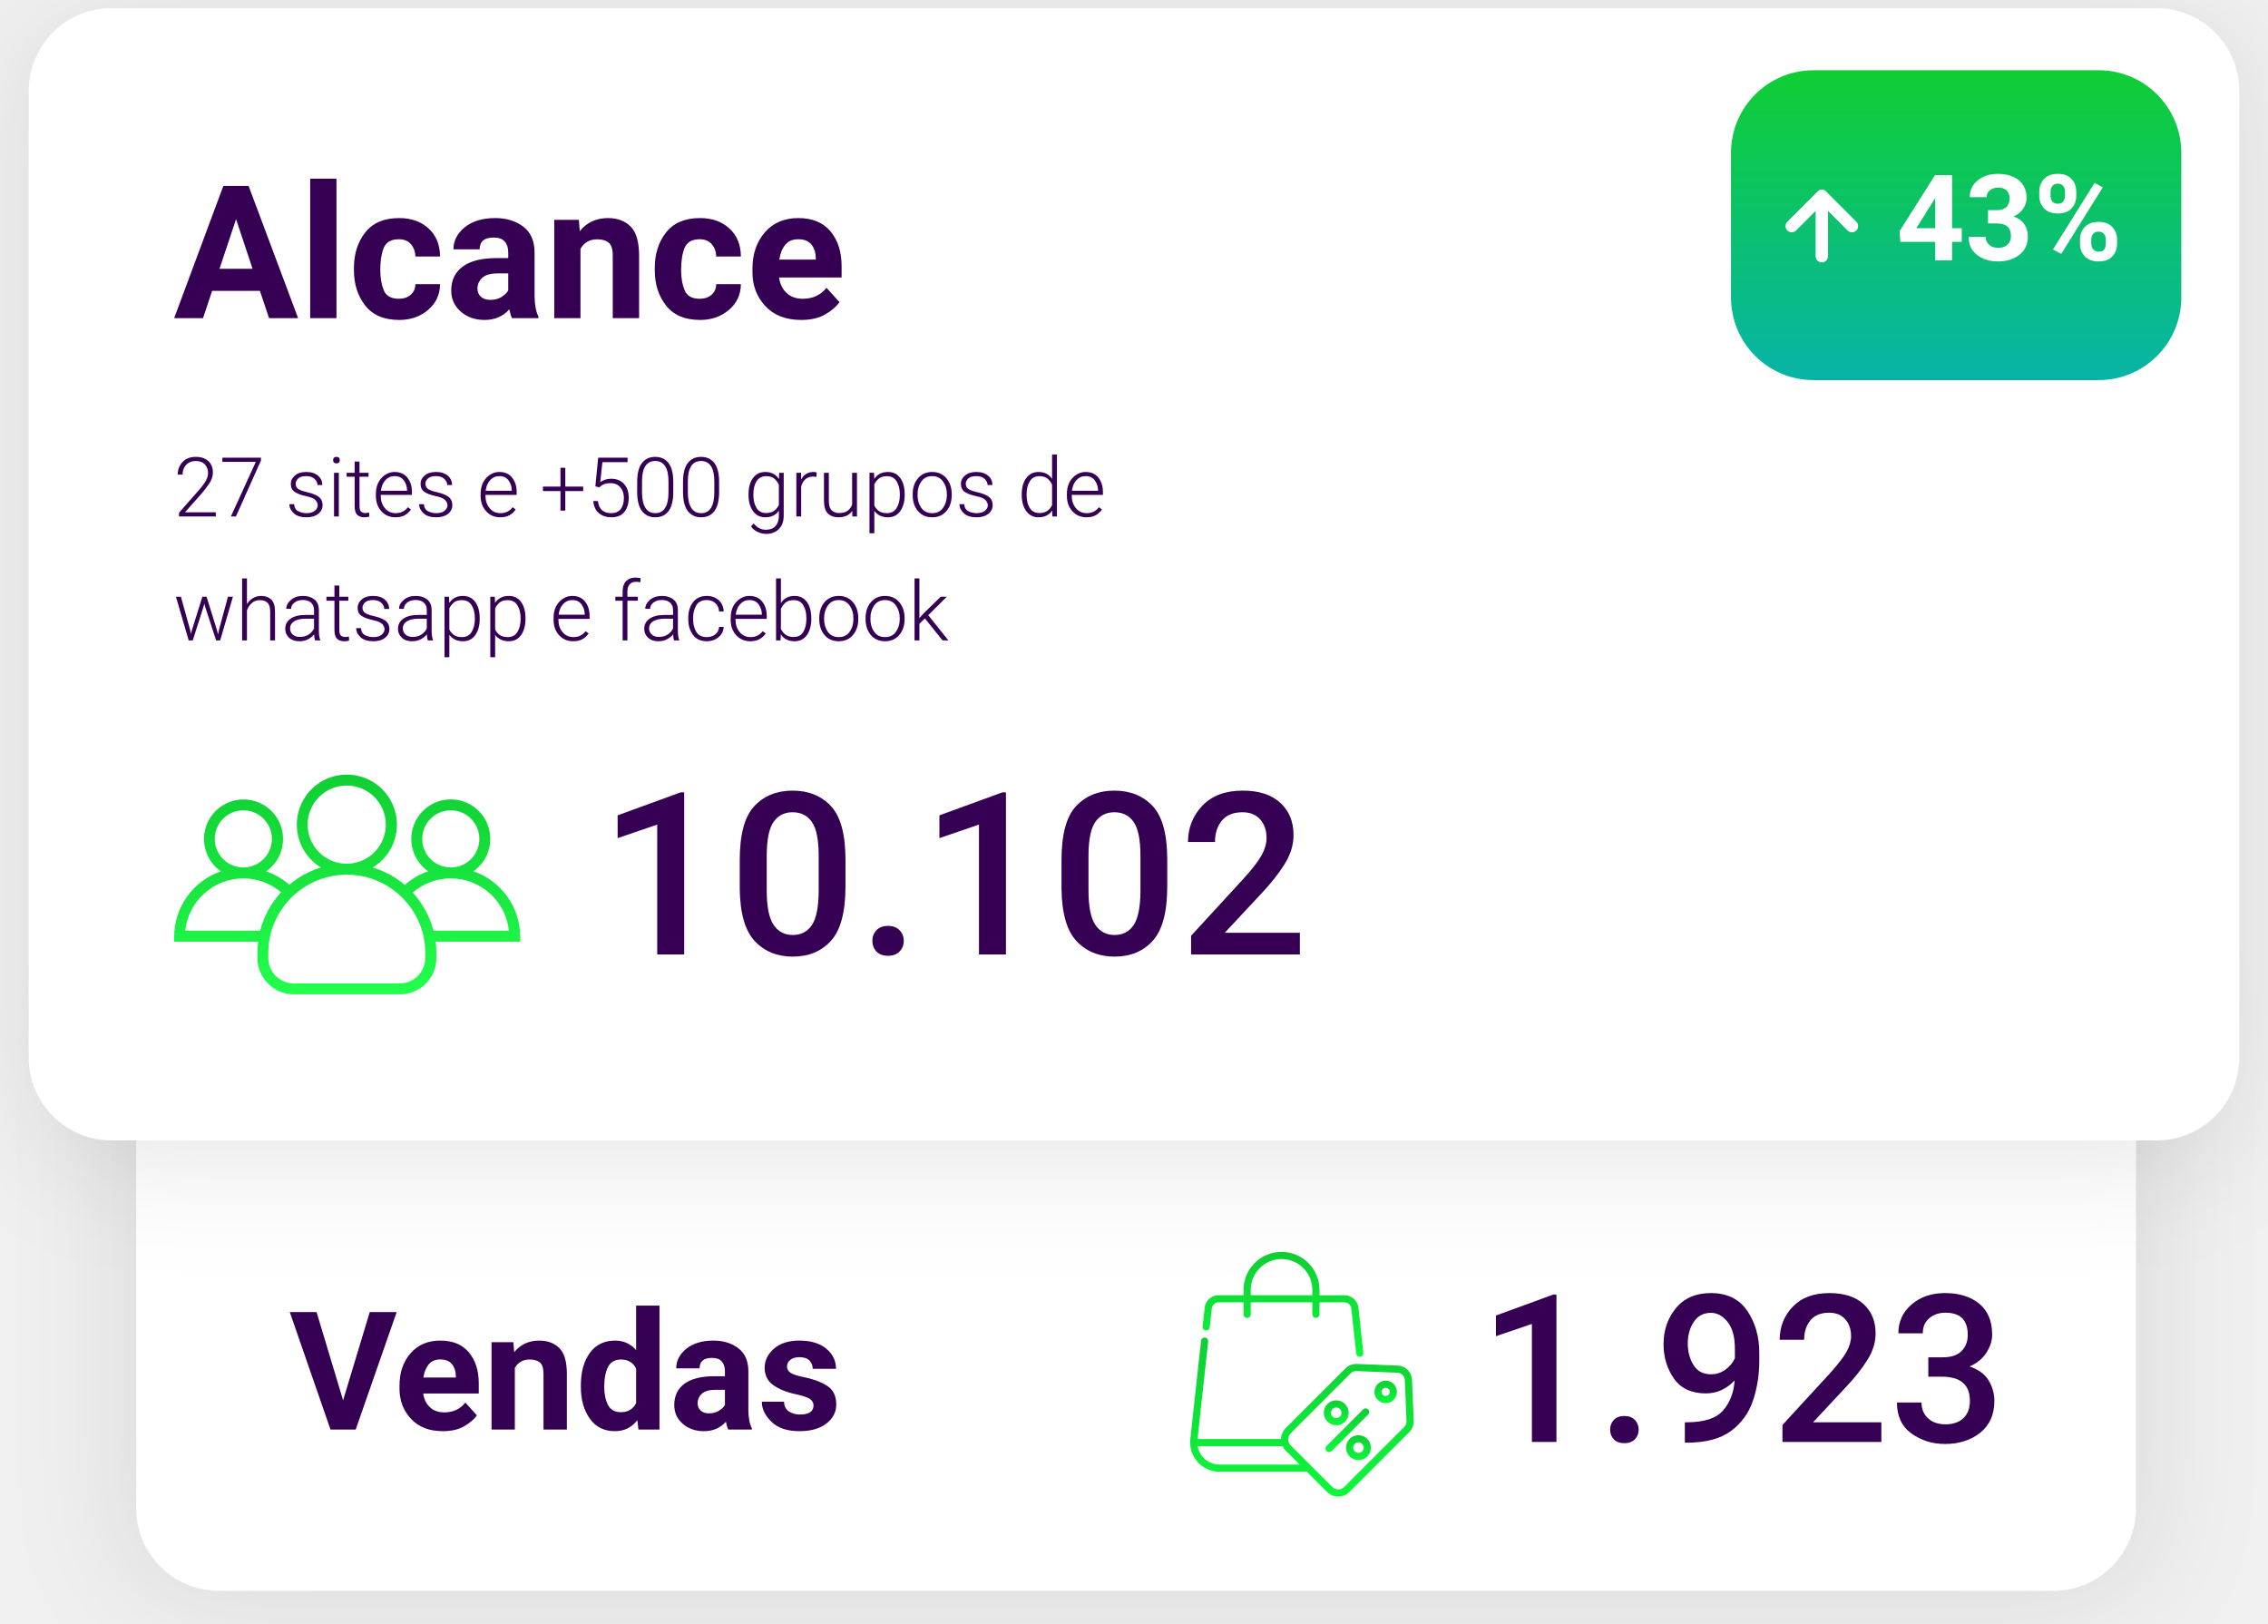
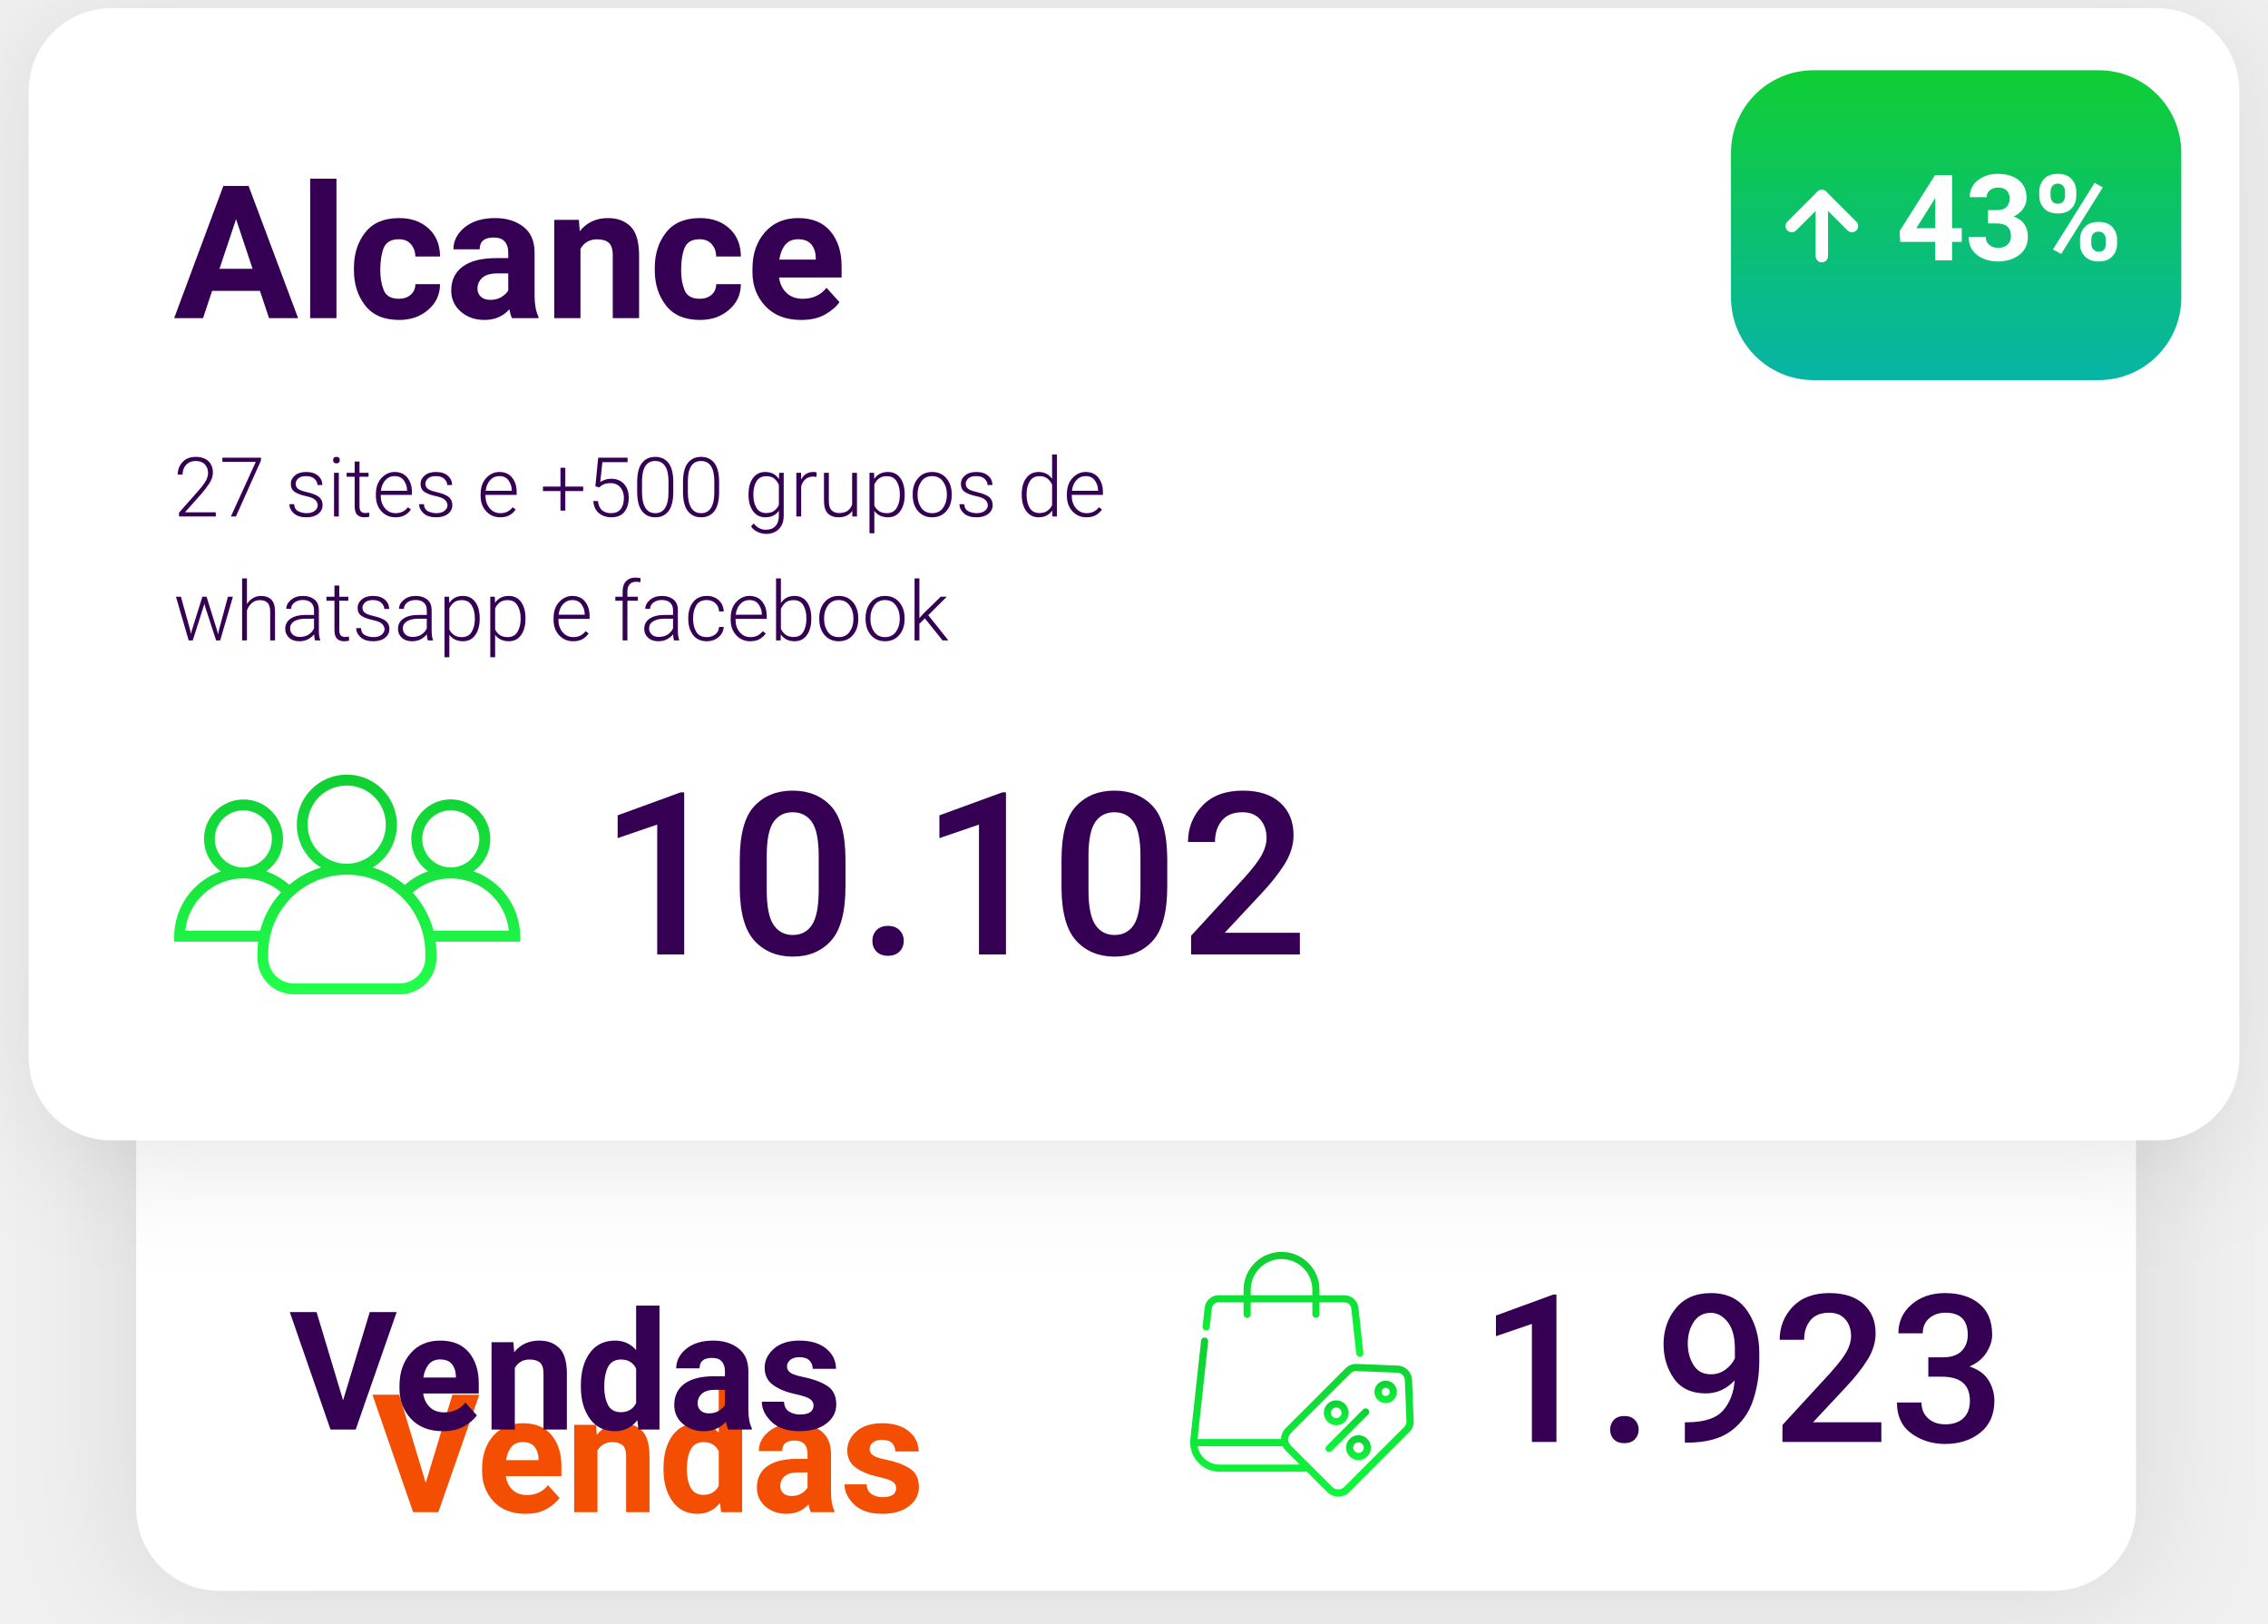
<svg xmlns="http://www.w3.org/2000/svg" width="535" height="383" viewBox="40 40 545 393">
  <defs>
    <filter id="Retângulo_5364" x="26" y="217" width="574" height="256" filterUnits="userSpaceOnUse">
      <feOffset dy="3" input="SourceAlpha" />
      <feGaussianBlur stdDeviation="15" result="blur" />
      <feFlood flood-opacity="0.11" />
      <feComposite operator="in" in2="blur" />
      <feComposite in="SourceGraphic" />
    </filter>
    <linearGradient id="linear-gradient" x1="0.5" x2="0.5" y2="1" gradientUnits="objectBoundingBox">
      <stop offset="0" stop-color="#0fce33" />
      <stop offset="1" stop-color="#0ef83b" />
    </linearGradient>
    <filter id="Retângulo_5362" x="0" y="0" width="625" height="364" filterUnits="userSpaceOnUse">
      <feOffset dy="3" input="SourceAlpha" />
      <feGaussianBlur stdDeviation="15" result="blur-2" />
      <feFlood flood-opacity="0.11" />
      <feComposite operator="in" in2="blur-2" />
      <feComposite in="SourceGraphic" />
    </filter>
    <linearGradient id="linear-gradient-7" x1="0.5" x2="0.5" y2="1" gradientUnits="objectBoundingBox">
      <stop offset="0" stop-color="#0fce33" />
      <stop offset="1" stop-color="#07b4a7" />
    </linearGradient>
    <linearGradient id="linear-gradient-8" x1="0.5" x2="0.5" y2="1" gradientUnits="objectBoundingBox">
      <stop offset="0" stop-color="#0fce33" />
      <stop offset="1" stop-color="#22ff4c" />
    </linearGradient>
  </defs>
  <g id="Grupo_2098" data-name="Grupo 2098" transform="translate(-1160 -313)">
    <g transform="matrix(1, 0, 0, 1, 1160, 313)" filter="url(#Retângulo_5364)">
      <rect id="Retângulo_5364-2" data-name="Retângulo 5364" width="484" height="166" rx="20" transform="translate(71 259)" fill="#fff" />
    </g>
+     <text id="VendasNovo" transform="translate(1268 699)" fill="#f34e02" font-size="40" font-family="Roboto" font-weight="700">
+       <tspan x="20" y="20">Vendas</tspan>
+     </text>
    <text id="Vendas" transform="translate(1268 699)" fill="#350053" font-size="40" font-family="'Segoe UI', Roboto, Oxygen,     Ubuntu, Cantarell, Fira Sans, Droid Sans, 'Open Sans', 'Helvetica Neue', sans-serif" font-weight="700">
      <tspan x="0" y="0">Vendas</tspan>
    </text>
    <text id="_1.923" data-name="1.923" transform="translate(1556 702)" fill="#350053" font-size="50" font-family="'Segoe UI', Roboto, Oxygen,     Ubuntu, Cantarell, Fira Sans, Droid Sans, 'Open Sans', 'Helvetica Neue', sans-serif" font-weight="500">
      <tspan x="0" y="0">1.923</tspan>
    </text>
    <g id="Grupo_2097" data-name="Grupo 2097" transform="translate(1486.087 656)">
      <path id="Caminho_3535" data-name="Caminho 3535" d="M26.826,19.017a.867.867,0,0,0,.956-.769l.495-4.537a1.675,1.675,0,0,1,1.668-1.5h6.027v2.908a.867.867,0,1,0,1.735,0V12.217H52.622v2.908a.868.868,0,0,0,1.735,0V12.217h6.027a1.675,1.675,0,0,1,1.668,1.5l1.19,10.9a.867.867,0,0,0,.861.773c.031,0,.063,0,.095,0a.867.867,0,0,0,.769-.956l-1.19-10.9a3.408,3.408,0,0,0-3.392-3.042H54.356V9.192a9.192,9.192,0,0,0-18.385,0v1.289H29.945a3.408,3.408,0,0,0-3.392,3.042l-.495,4.537A.867.867,0,0,0,26.826,19.017ZM37.707,9.192a7.457,7.457,0,0,1,14.915,0v1.289H37.707Zm0,0" transform="translate(-23.04)" fill="url(#linear-gradient)" />
      <path id="Caminho_3536" data-name="Caminho 3536" d="M386.483,270.253a2.724,2.724,0,1,0,3.853,0A2.728,2.728,0,0,0,386.483,270.253Zm2.626,2.626a.99.99,0,1,1,0-1.4A.991.991,0,0,1,389.109,272.879Zm0,0" transform="translate(-341.078 -238.291)" fill="url(#linear-gradient)" />
      <path id="Caminho_3537" data-name="Caminho 3537" d="M54.109,199.359l-.4-9.969a3.6,3.6,0,0,0-3.431-3.431l-9.97-.4a3.587,3.587,0,0,0-2.676,1.045L23.12,201.109A3.808,3.808,0,0,0,22,203.742H1.792l2.576-23.615a.867.867,0,1,0-1.725-.188l-2.6,23.848a7.092,7.092,0,0,0,7.05,7.861H28.255l4.9,4.9a3.824,3.824,0,0,0,5.4,0l14.509-14.509A3.587,3.587,0,0,0,54.109,199.359ZM7.092,209.912a5.356,5.356,0,0,1-5.277-4.436H22.383a3.8,3.8,0,0,0,.736,1.035l3.4,3.4Zm44.745-9.1L37.328,215.317a2.088,2.088,0,0,1-2.949,0L24.346,205.285a2.088,2.088,0,0,1,0-2.949l14.51-14.509a1.849,1.849,0,0,1,1.3-.54h.074l9.969.4a1.854,1.854,0,0,1,1.768,1.767l.4,9.969A1.849,1.849,0,0,1,51.837,200.808Zm0,0" transform="translate(0 -158.443)" fill="url(#linear-gradient)" />
      <path id="Caminho_3538" data-name="Caminho 3538" d="M282.724,316.688a3.014,3.014,0,1,0-3.014-3.013A3.018,3.018,0,0,0,282.724,316.688Zm0-4.292a1.279,1.279,0,1,1-1.279,1.279A1.28,1.28,0,0,1,282.724,312.4Zm0,0" transform="translate(-247.359 -274.729)" fill="url(#linear-gradient)" />
      <path id="Caminho_3539" data-name="Caminho 3539" d="M329.26,383.625a3.014,3.014,0,1,0,3.014,3.014A3.017,3.017,0,0,0,329.26,383.625Zm0,4.292a1.279,1.279,0,1,1,1.279-1.279A1.28,1.28,0,0,1,329.26,387.917Zm0,0" transform="translate(-288.512 -339.255)" fill="url(#linear-gradient)" />
      <path id="Caminho_3540" data-name="Caminho 3540" d="M293.619,327.709a.867.867,0,0,0-1.227,0l-8.847,8.847a.867.867,0,1,0,1.227,1.227l8.847-8.847A.867.867,0,0,0,293.619,327.709Zm0,0" transform="translate(-250.525 -289.581)" fill="url(#linear-gradient)" />
    </g>
    <g id="Grupo_2094" data-name="Grupo 2094" transform="translate(1205 355)">
      <g transform="matrix(1, 0, 0, 1, -45, -42)" filter="url(#Retângulo_5362)">
        <rect id="Retângulo_5362-2" data-name="Retângulo 5362" width="535" height="274" rx="20" transform="translate(45 42)" fill="#fff" />
      </g>
      <rect id="Retângulo_5363" data-name="Retângulo 5363" width="109" height="75" rx="20" transform="translate(412 15)" fill="url(#linear-gradient-7)" />
      <text id="_43_" data-name="43%" transform="translate(452 61)" fill="#fff" font-size="29" font-family="'Segoe UI', Roboto, Oxygen,     Ubuntu, Cantarell, Fira Sans, Droid Sans, 'Open Sans', 'Helvetica Neue', sans-serif" font-weight="700">
        <tspan x="0" y="0">43%</tspan>
      </text>
      <g id="Icon_feather-arrow-up" data-name="Icon feather-arrow-up" transform="translate(426.704 45.431)">
        <path id="Caminho_3532" data-name="Caminho 3532" d="M18,22.071V7.5" transform="translate(-10.714 -7.5)" fill="none" stroke="#fff" stroke-linecap="round" stroke-linejoin="round" stroke-width="3" />
        <path id="Caminho_3533" data-name="Caminho 3533" d="M7.5,14.786,14.786,7.5l7.286,7.286" transform="translate(-7.5 -7.5)" fill="none" stroke="#fff" stroke-linecap="round" stroke-linejoin="round" stroke-width="3" />
      </g>
      <text id="Leads" transform="translate(35 75)" fill="#350053" font-size="45" font-family="'Segoe UI', Roboto, Oxygen,     Ubuntu, Cantarell, Fira Sans, Droid Sans, 'Open Sans', 'Helvetica Neue', sans-serif" font-weight="700">
        <tspan x="0" y="0">Alcance</tspan>
      </text>
      <text id="_10.102" data-name="10.102" transform="translate(138 229)" fill="#350053" font-size="55" font-family="'Segoe UI', Roboto, Oxygen,     Ubuntu, Cantarell, Fira Sans, Droid Sans, 'Open Sans', 'Helvetica Neue', sans-serif" font-weight="500">
        <tspan x="0" y="0">10.102</tspan>
      </text>
      <text id="Pessoas_impactadas_pela_campanha_que_converteram_em_cadastros." data-name="Pessoas impactadas pela campanha que  converteram em cadastros." transform="translate(35 105)" fill="#350053" font-size="20" font-family="'Segoe UI', Roboto, Oxygen,     Ubuntu, Cantarell, Fira Sans, Droid Sans, 'Open Sans', 'Helvetica Neue', sans-serif" font-weight="300">
        <tspan x="0" y="18">27 sites e +500 grupos de
 </tspan>
        <tspan x="0" y="48">whatsapp e facebook</tspan>
      </text>
      <g id="group" transform="translate(35.173 185.474)">
        <g id="Grupo_2092" data-name="Grupo 2092" transform="translate(0 0)">
          <path id="Caminho_3534" data-name="Caminho 3534" d="M72.446,115.653a9.563,9.563,0,1,0-10.972,0,16.57,16.57,0,0,0-5.652,3.315,21.441,21.441,0,0,0-7.757-4.226,12.116,12.116,0,1,0-12.53,0,21.62,21.62,0,0,0-7.674,4.177,16.7,16.7,0,0,0-5.586-3.249,9.563,9.563,0,1,0-10.972,0A16.787,16.787,0,0,0,0,131.531v1.094a.071.071,0,0,0,.066.066h20.27a22.292,22.292,0,0,0-.182,2.8v1.127a8.814,8.814,0,0,0,8.818,8.818h25.69a8.814,8.814,0,0,0,8.818-8.818v-1.127a22.29,22.29,0,0,0-.182-2.8H83.7a.071.071,0,0,0,.066-.066v-1.094A16.851,16.851,0,0,0,72.446,115.653Zm-12.4-7.84a6.911,6.911,0,1,1,7.044,6.911h-.265A6.9,6.9,0,0,1,60.049,107.813ZM32.3,104.366a9.464,9.464,0,1,1,10.011,9.447H41.22A9.478,9.478,0,0,1,32.3,104.366ZM9.829,107.813a6.911,6.911,0,1,1,7.044,6.911h-.265A6.912,6.912,0,0,1,9.829,107.813ZM20.8,130.023H2.685a14.162,14.162,0,0,1,13.956-12.646h.2a14.014,14.014,0,0,1,9.033,3.365A21.762,21.762,0,0,0,20.8,130.023Zm39.994,6.6a6.175,6.175,0,0,1-6.166,6.166H28.939a6.175,6.175,0,0,1-6.166-6.166v-1.127A19.039,19.039,0,0,1,41.22,116.482c.182.017.381.017.564.017s.381,0,.564-.017a19.039,19.039,0,0,1,18.447,19.011Zm1.972-6.6a21.7,21.7,0,0,0-5.022-9.215,14.082,14.082,0,0,1,9.116-3.431h.2a14.162,14.162,0,0,1,13.956,12.646Z" transform="translate(0 -92.25)" fill="url(#linear-gradient-8)" />
        </g>
      </g>
    </g>
  </g>
</svg>
